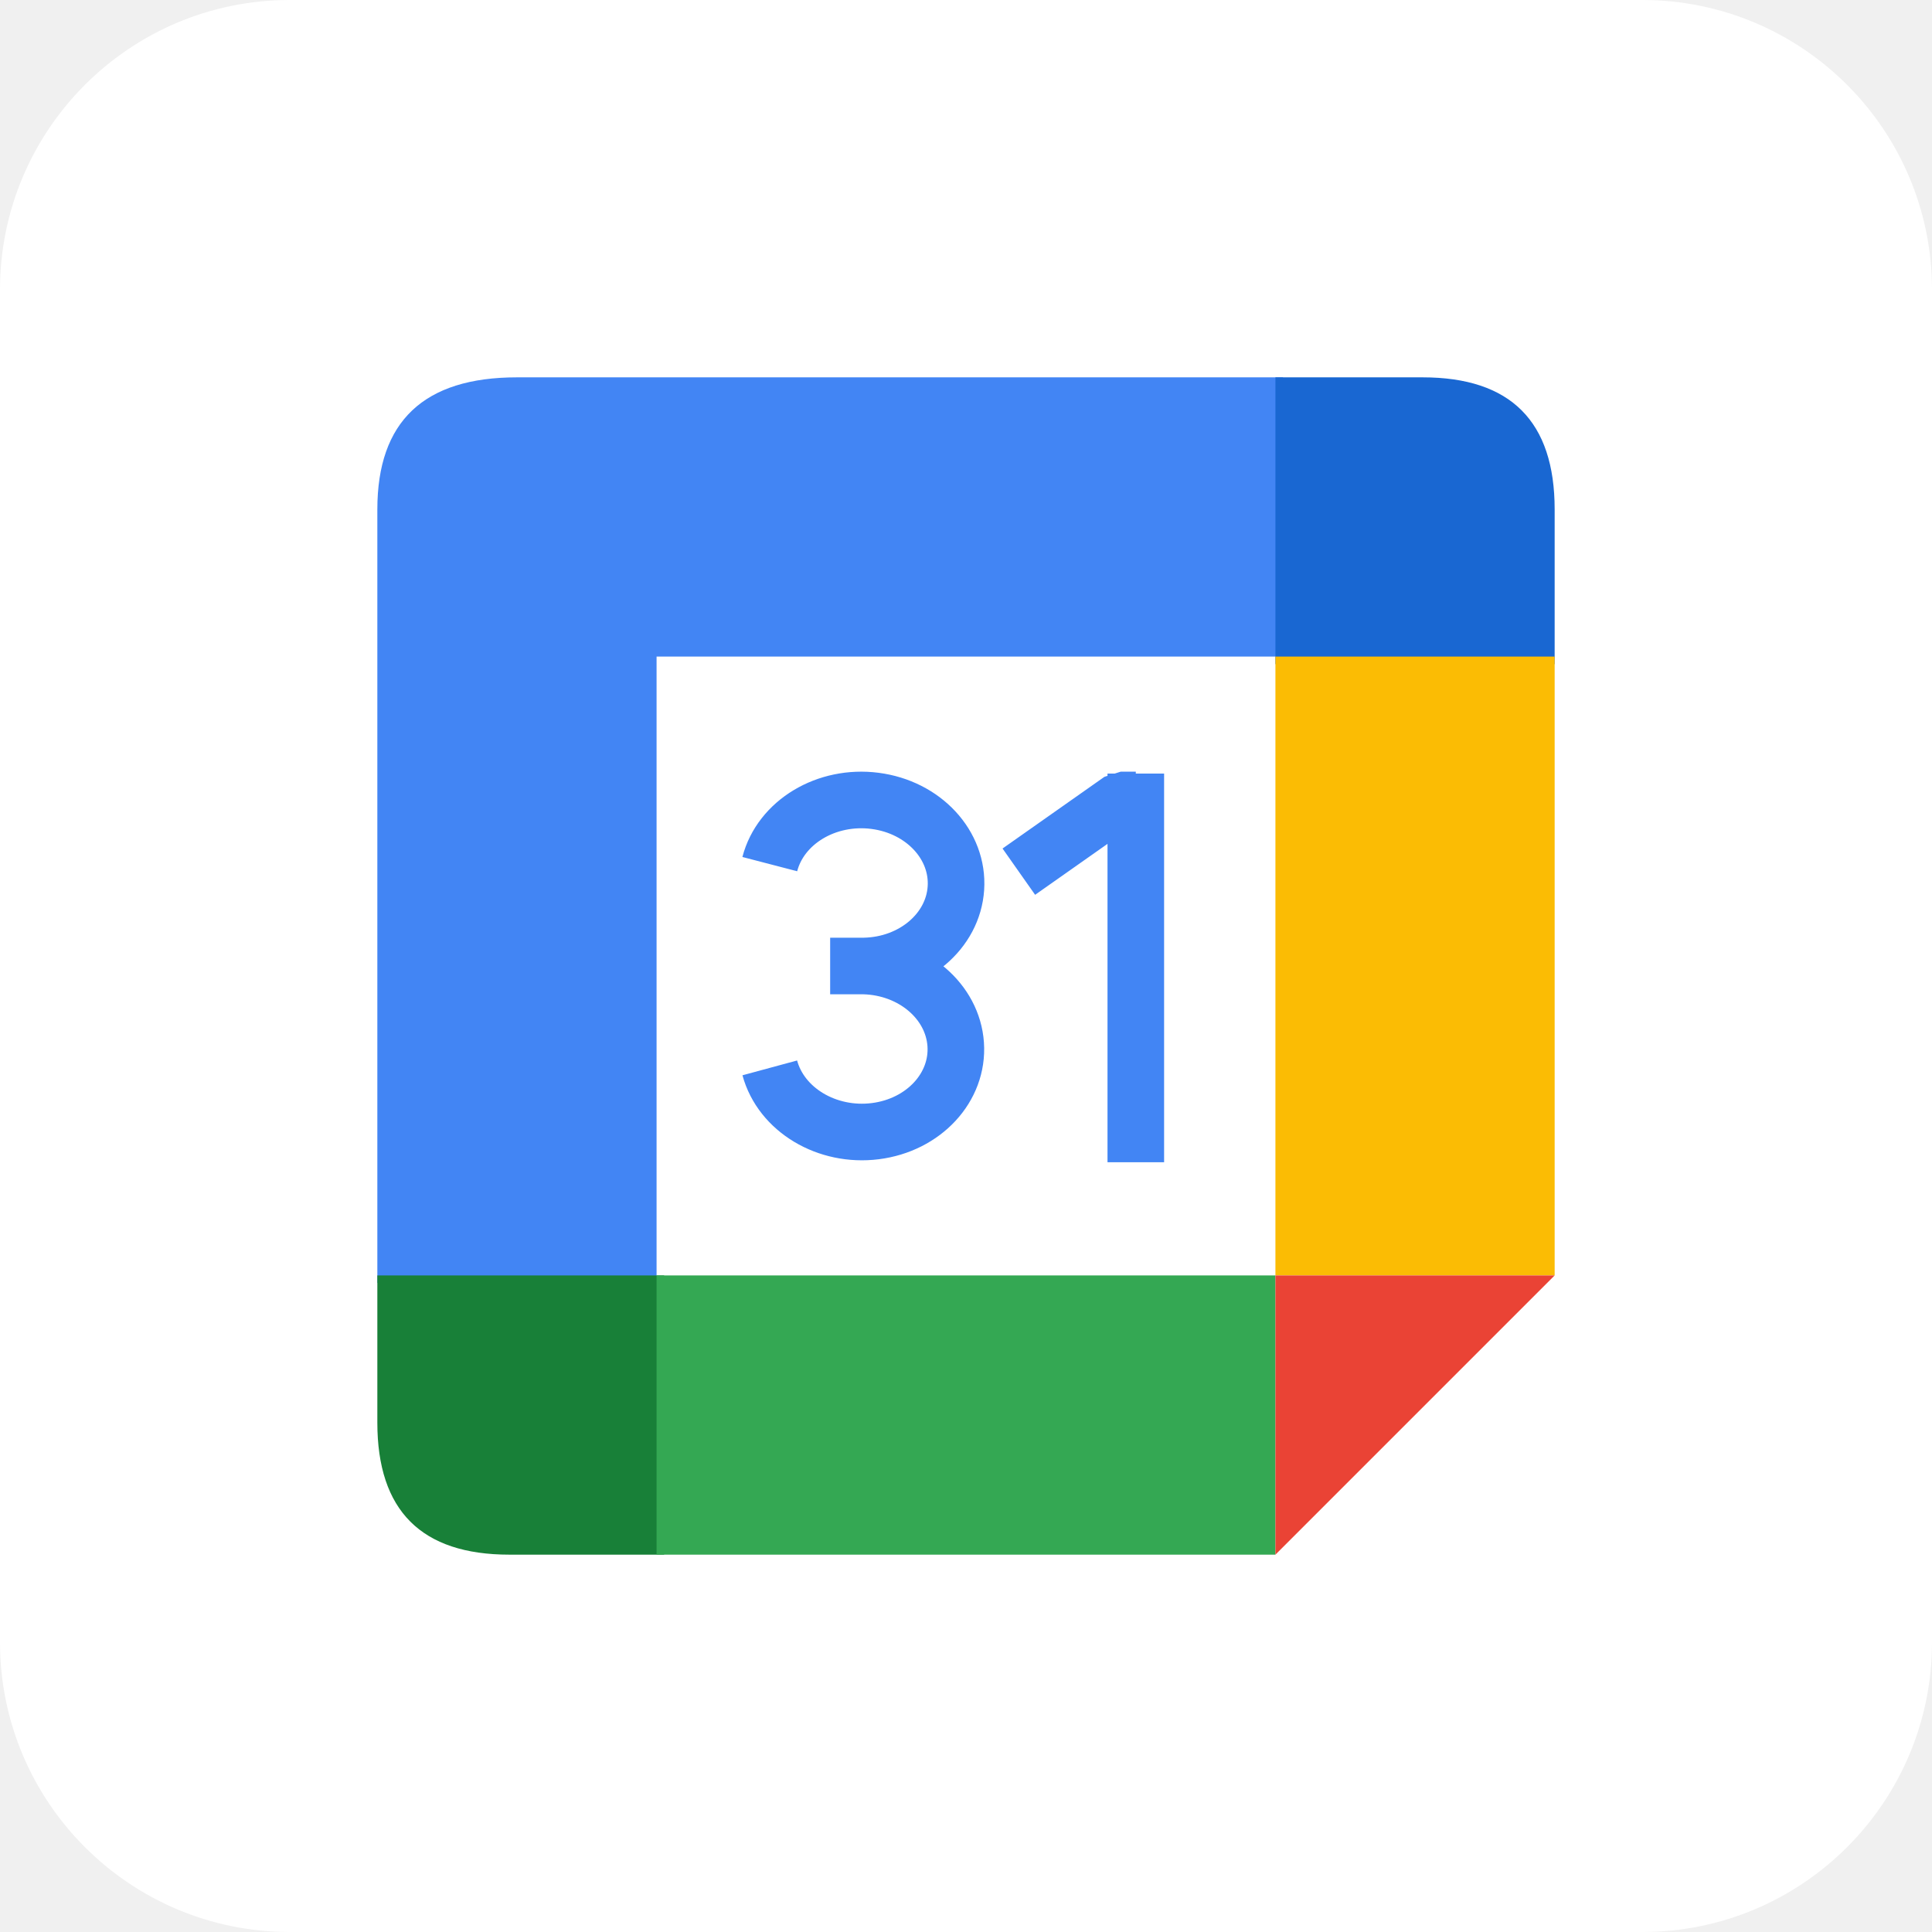
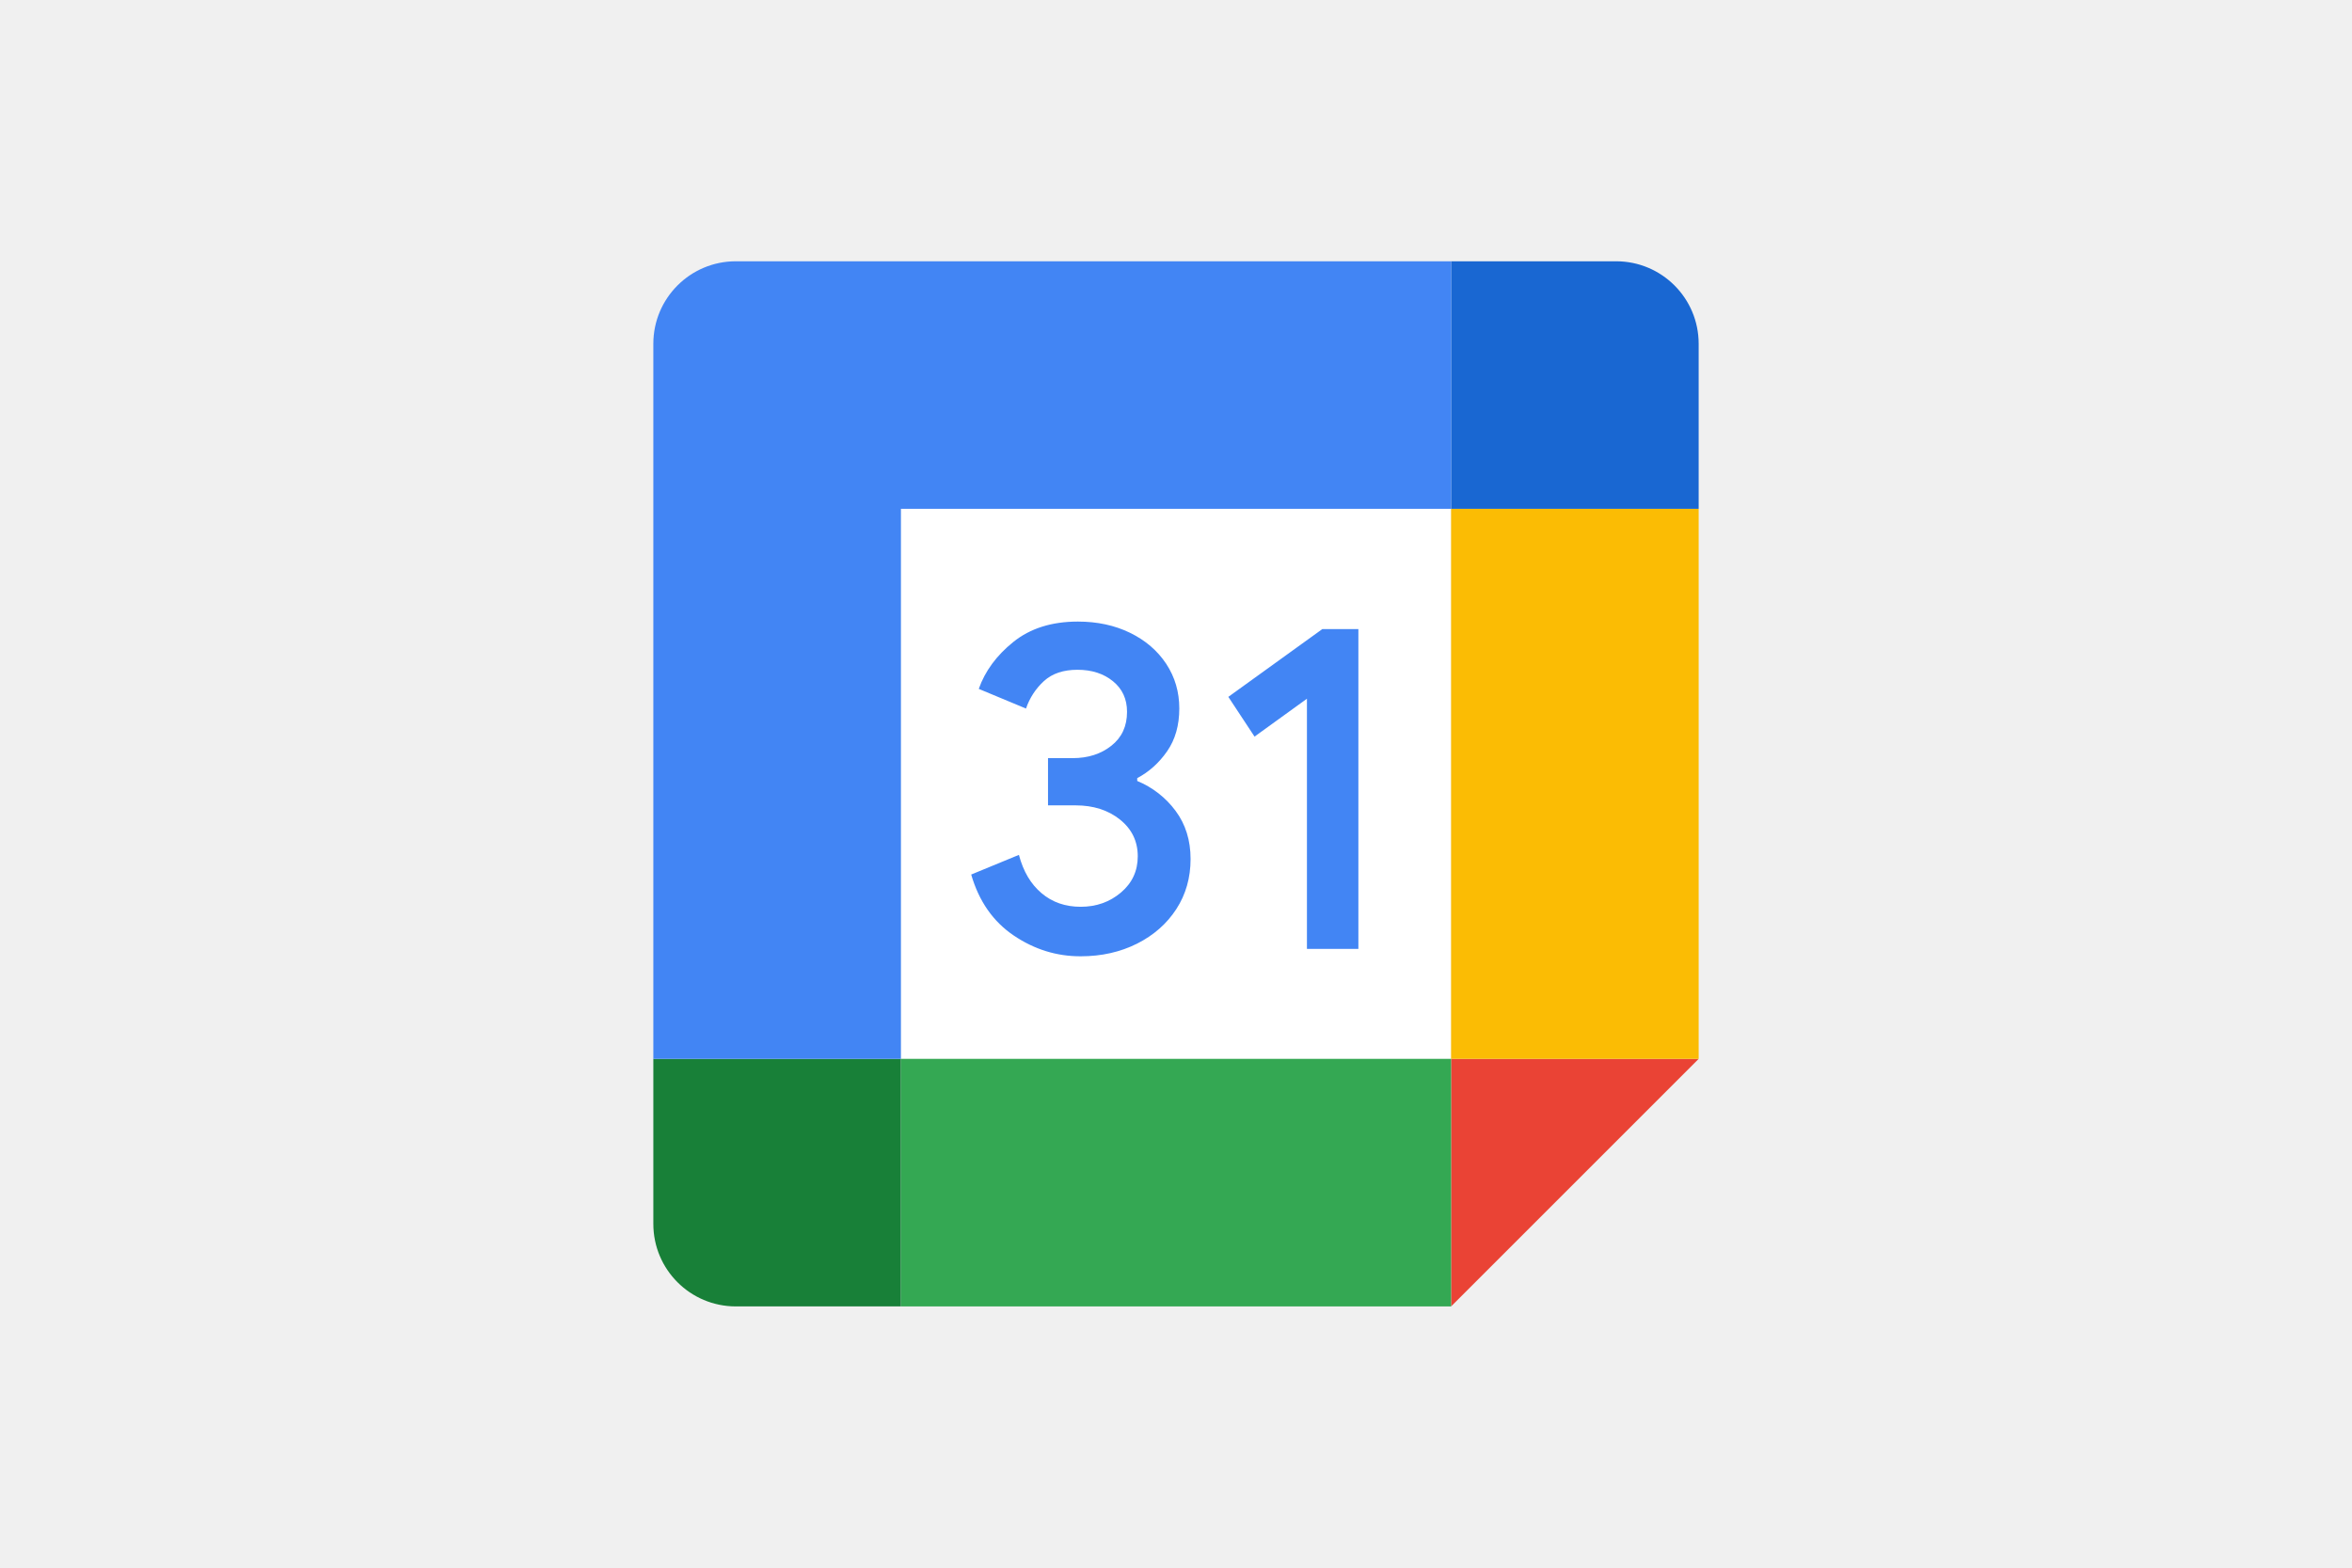
- <svg xmlns="http://www.w3.org/2000/svg" aria-label="Google Calendar" role="img" viewBox="0 0 512 512">
-   <rect width="512" height="512" rx="15%" fill="#ffffff" />
-   <path d="M100 340h74V174H340v-74H137Q100 100 100 135" fill="#4285f4" />
-   <path d="M338 100v76h74v-41q0-35-35-35" fill="#1967d2" />
-   <path d="M338 174h74V338h-74" fill="#fbbc04" />
-   <path d="M100 338v39q0 35 35 35h41v-74" fill="#188038" />
-   <path d="M174 338H338v74H174" fill="#34a853" />
-   <path d="M338 412v-74h74" fill="#ea4335" />
-   <path d="M204 229a25 22 1 1 1 25 27h-9h9a25 22 1 1 1-25 27M270 231l27-19h4v-7V308" stroke="#4285f4" stroke-width="15" stroke-linejoin="bevel" fill="none" />
+ <svg xmlns="http://www.w3.org/2000/svg" width="1200" height="800" viewBox="-11.4 -19 98.8 114">
+   <path fill="#fff" d="M58 18H18v40h40z" />
+   <path fill="#ea4335" d="M58 76l18-18H58z" />
+   <path fill="#fbbc04" d="M76 18H58v40h18z" />
+   <path fill="#34a853" d="M58 58H18v18h40z" />
+   <path fill="#188038" d="M0 58v12c0 3.315 2.685 6 6 6h12V58z" />
+   <path fill="#1967d2" d="M76 18V6c0-3.315-2.685-6-6-6H58v18z" />
+   <path fill="#4285f4" d="M58 0H6C2.685 0 0 2.685 0 6v52h18V18h40z" />
+   <path fill="#4285f4" d="M26.205 49.03c-1.495-1.01-2.53-2.485-3.095-4.435l3.47-1.43c.315 1.2.865 2.13 1.65 2.79.78.66 1.73.985 2.84.985 1.135 0 2.11-.345 2.925-1.035s1.225-1.57 1.225-2.635c0-1.09-.43-1.98-1.29-2.67-.86-.69-1.94-1.035-3.23-1.035h-2.005V36.13h1.8c1.11 0 2.045-.3 2.805-.9.76-.6 1.14-1.42 1.14-2.465 0-.93-.34-1.67-1.02-2.225-.68-.555-1.54-.835-2.585-.835-1.02 0-1.83.27-2.43.815a4.784 4.784 0 00-1.31 2.005l-3.435-1.43c.455-1.29 1.29-2.43 2.515-3.415 1.225-.985 2.79-1.48 4.69-1.48 1.405 0 2.67.27 3.79.815 1.12.545 2 1.3 2.635 2.26.635.965.95 2.045.95 3.245 0 1.225-.295 2.26-.885 3.11-.59.85-1.315 1.5-2.175 1.955v.205a6.605 6.605 0 012.79 2.175c.725.975 1.09 2.14 1.09 3.5 0 1.36-.345 2.575-1.035 3.64S36.38 49.01 35.17 49.62c-1.215.61-2.58.92-4.095.92-1.755.005-3.375-.5-4.87-1.51zM47.52 31.81l-3.81 2.755-1.905-2.89 6.835-4.93h2.62V50h-3.74z" />
</svg>
